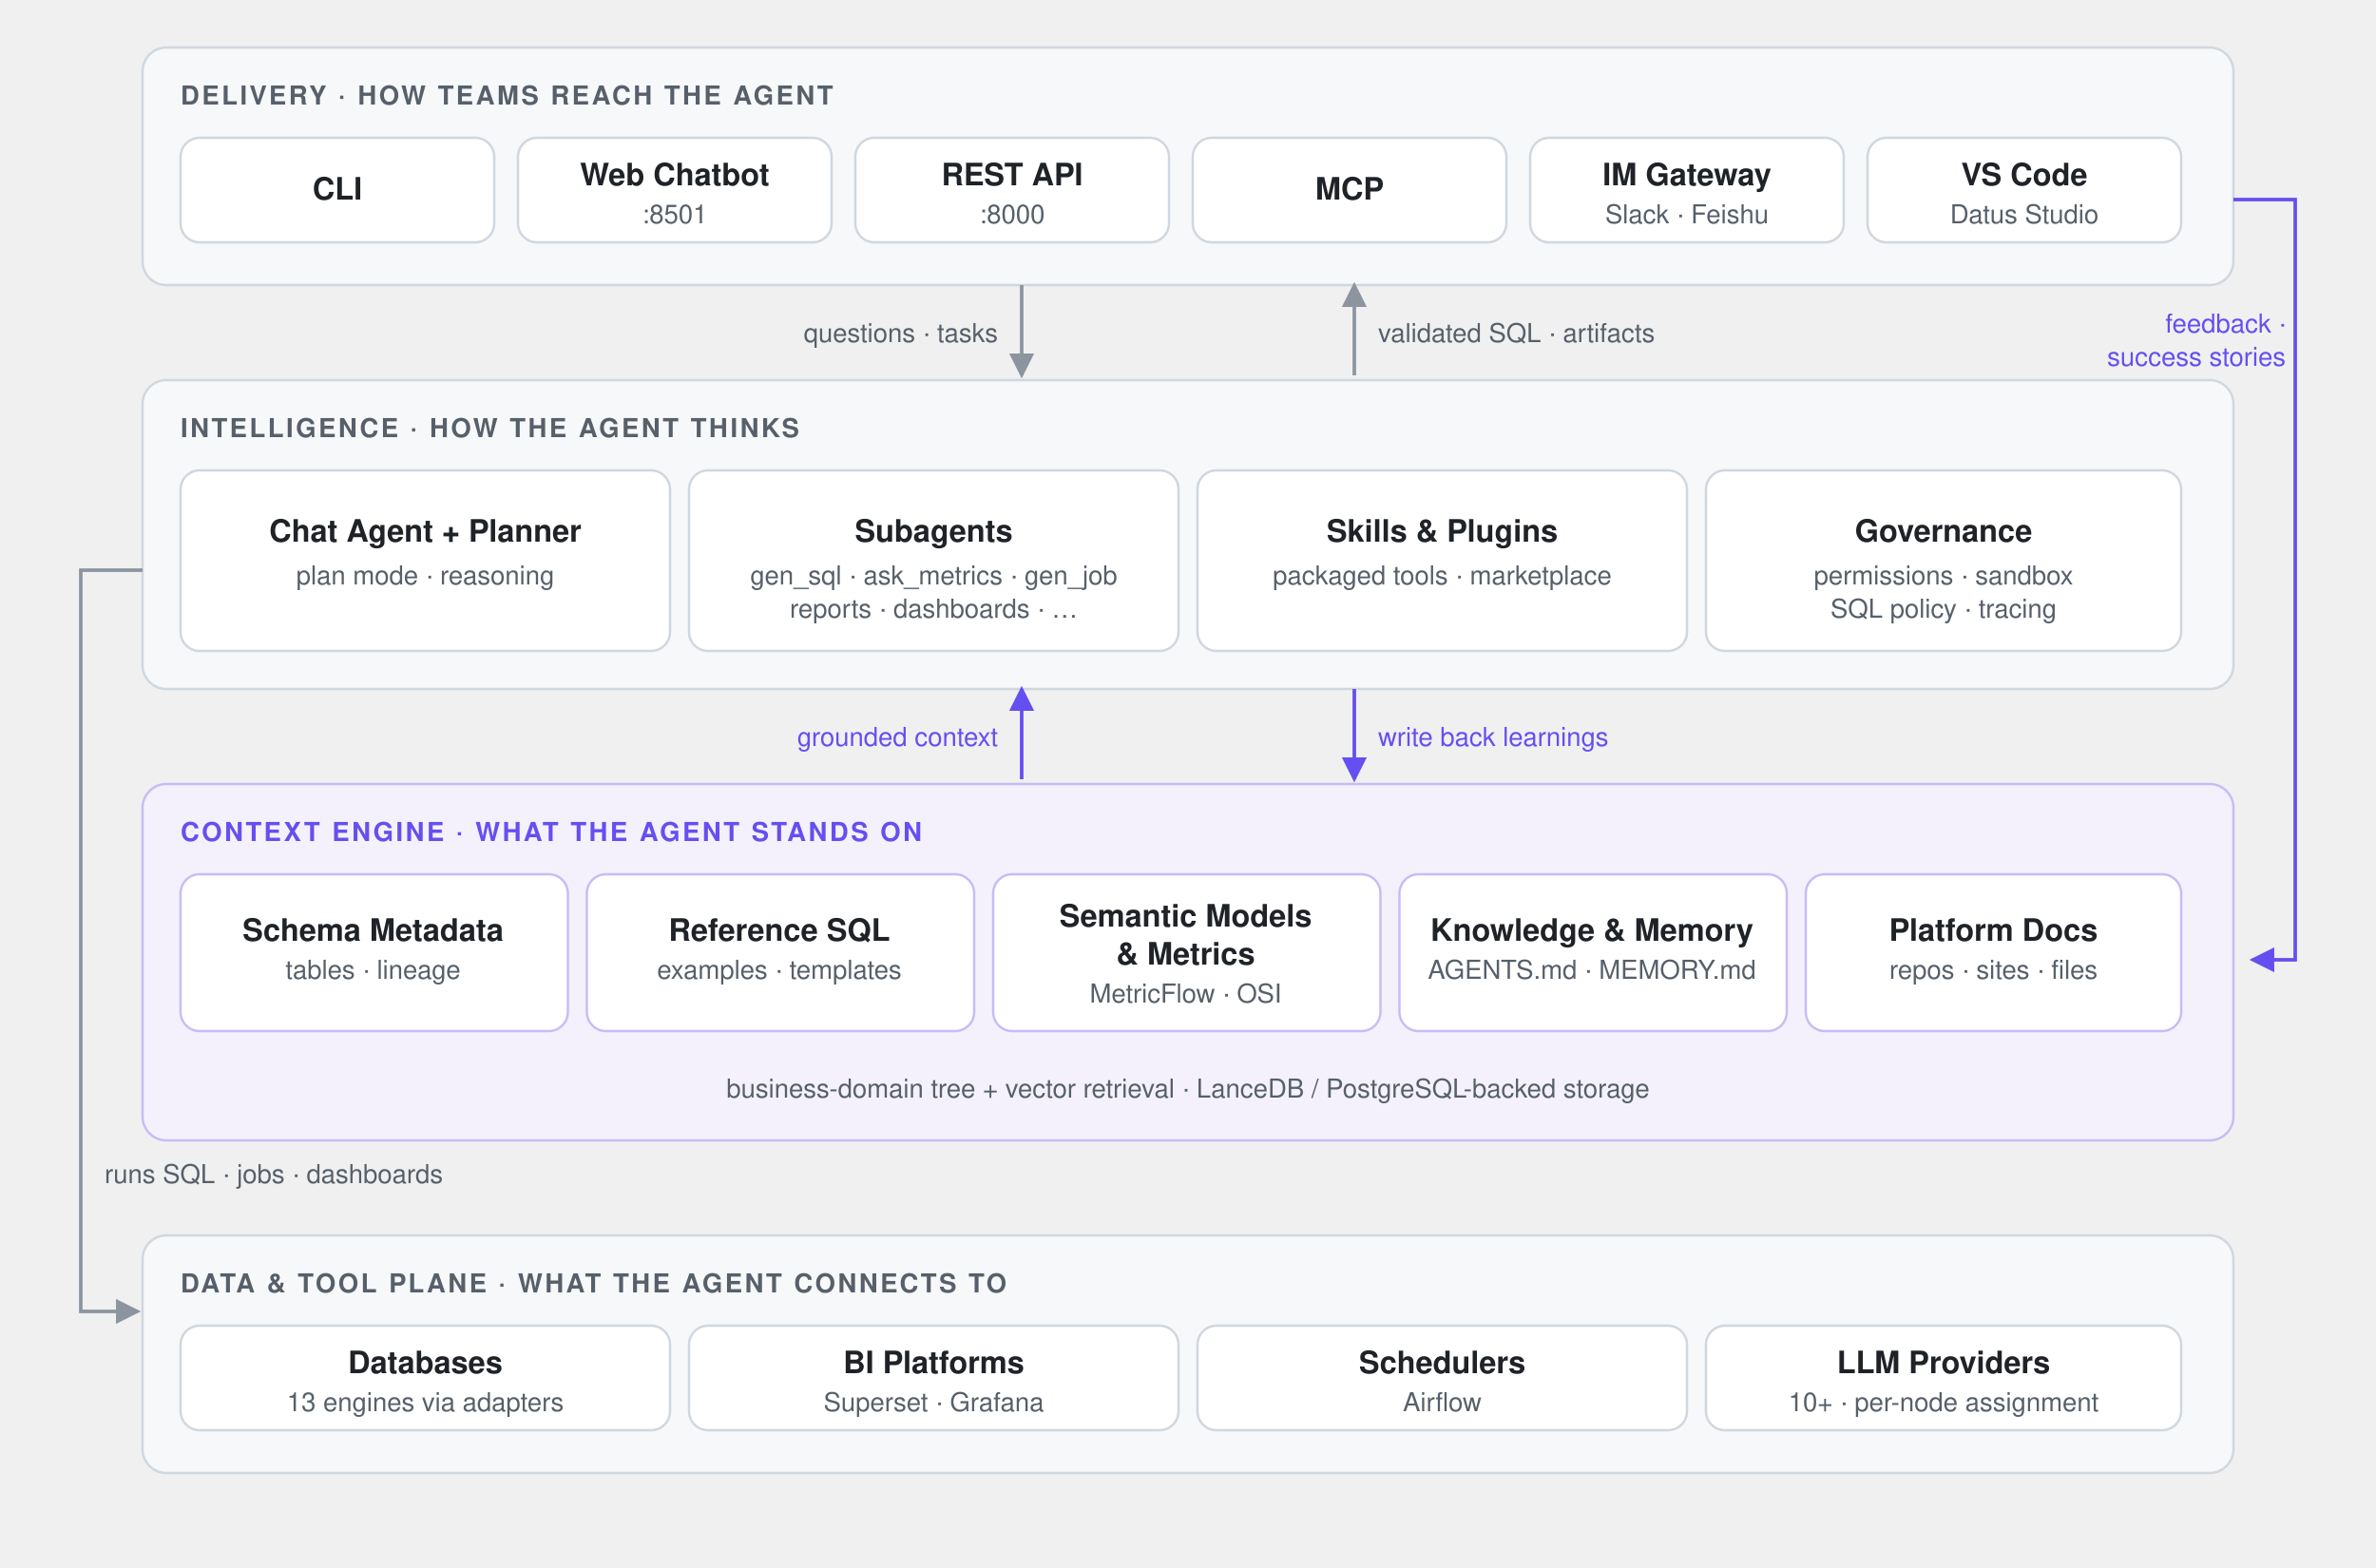
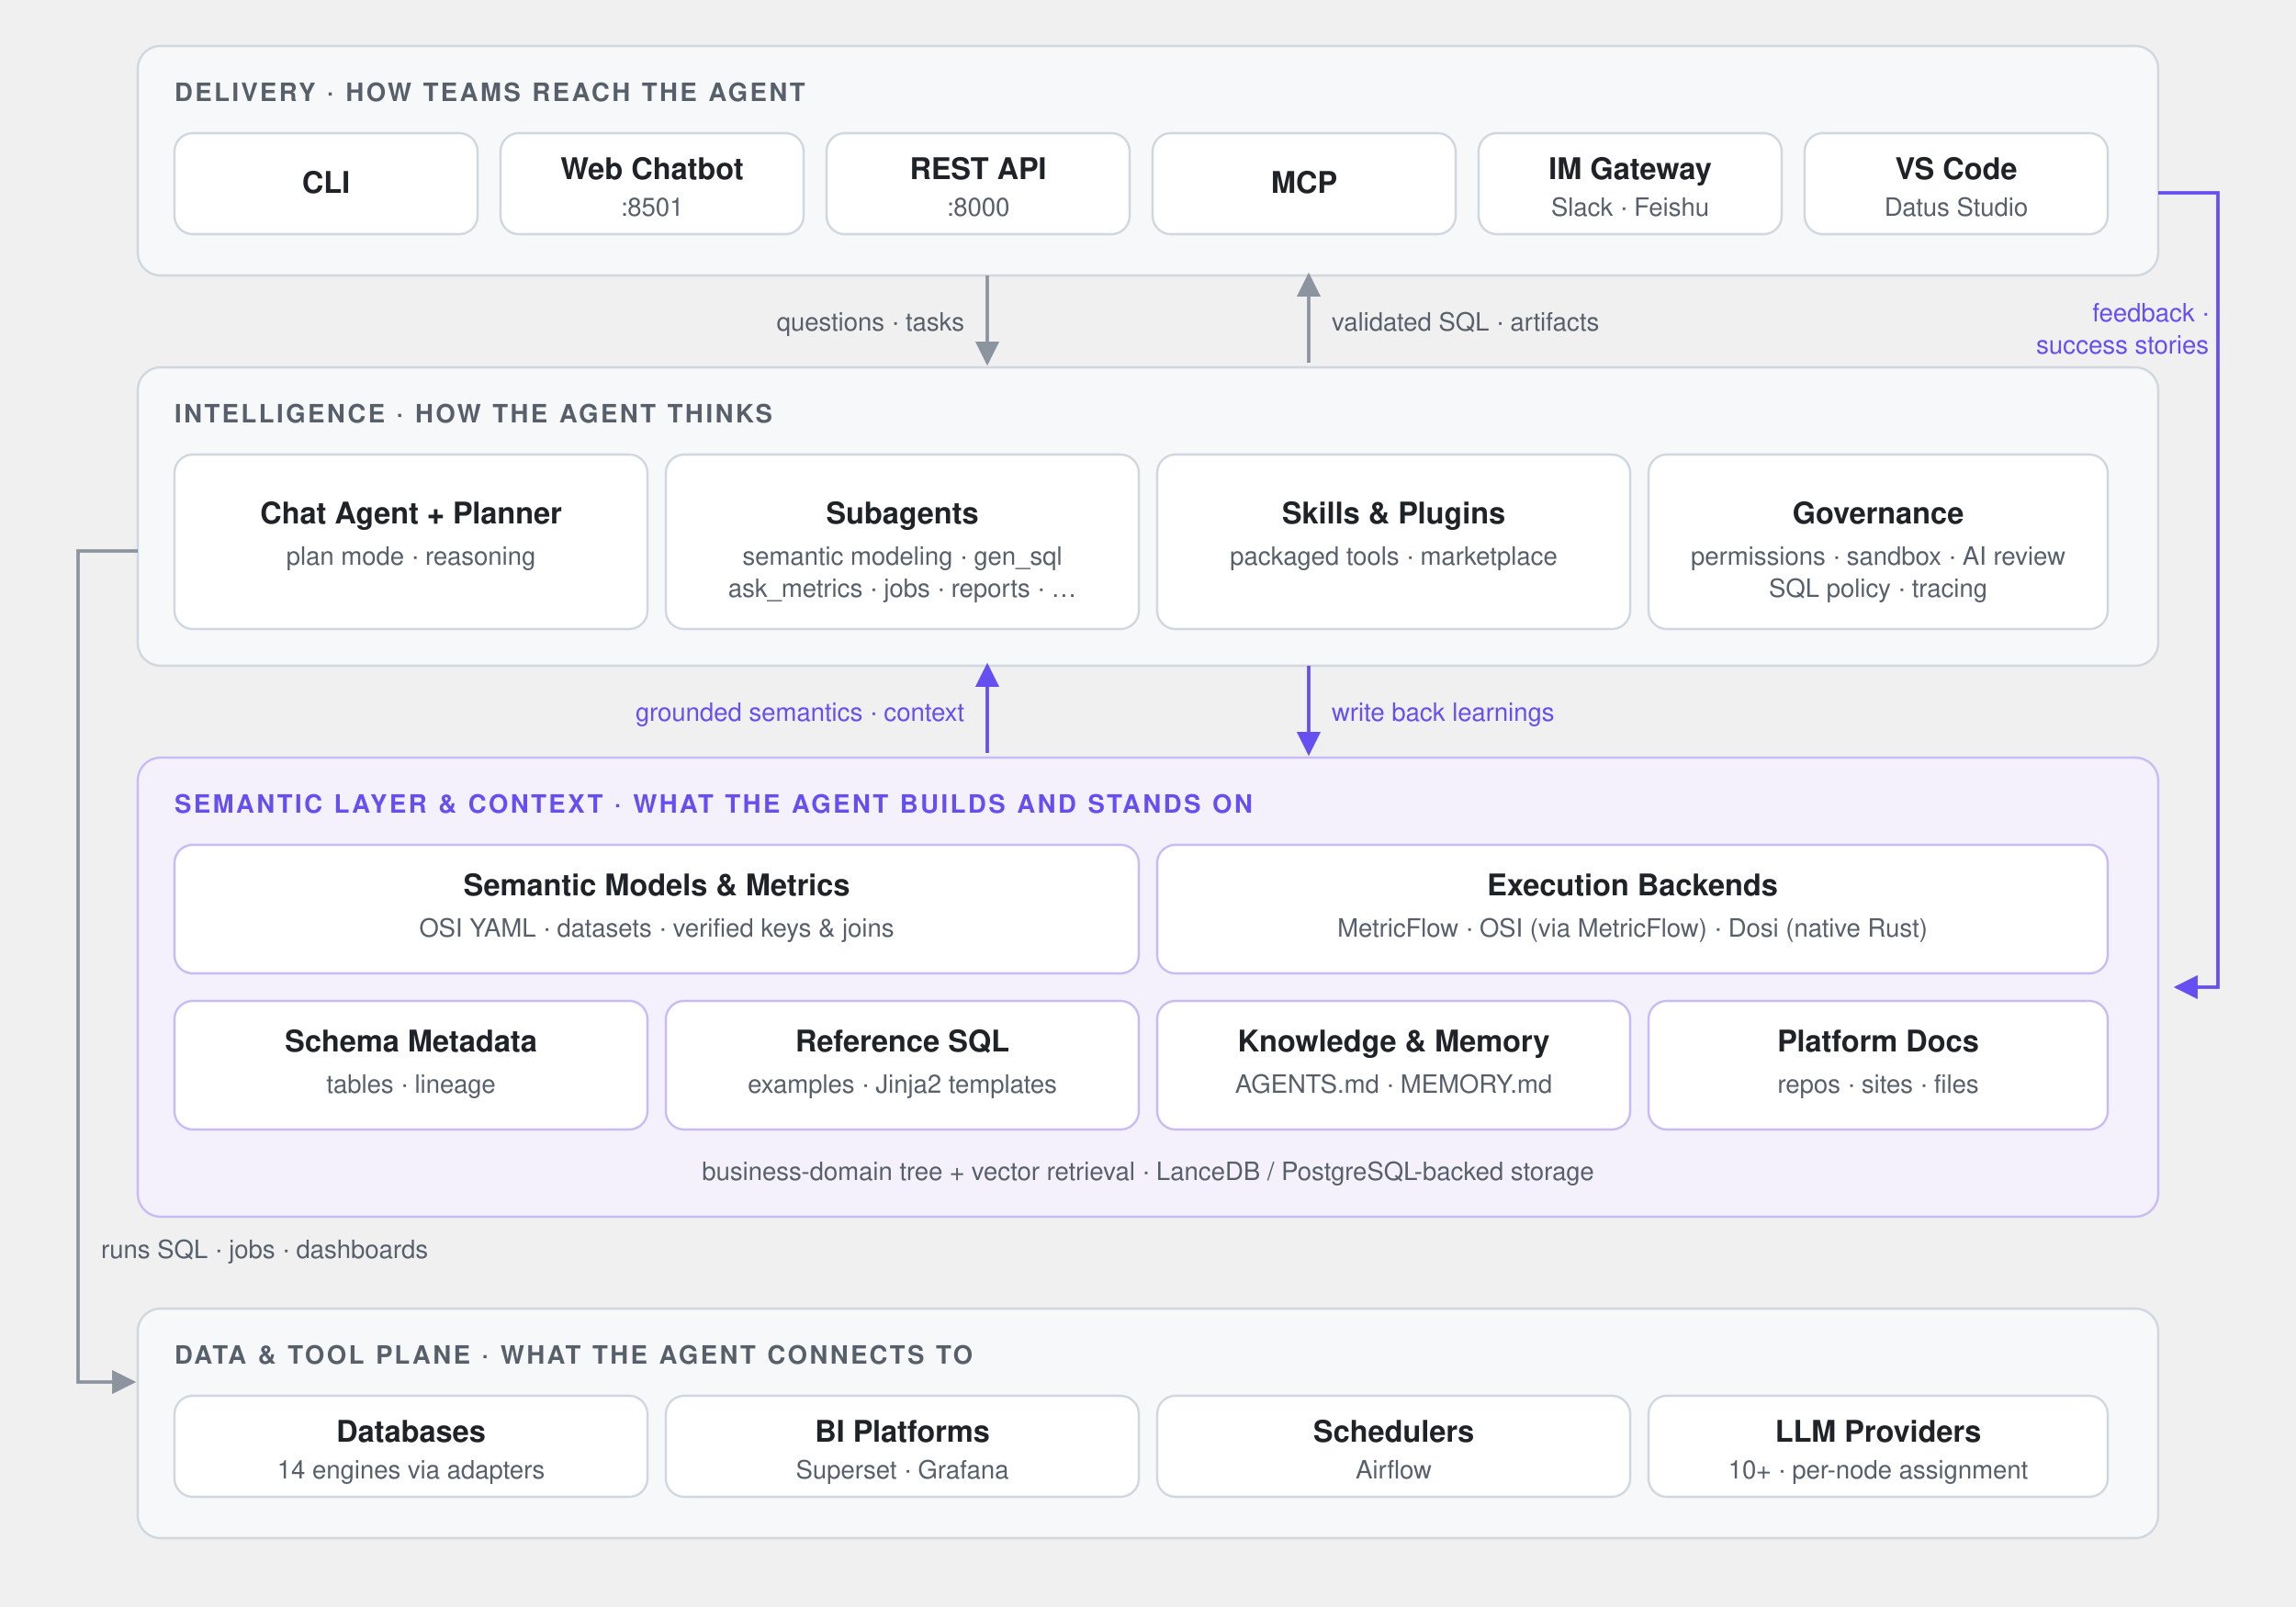
- <svg xmlns="http://www.w3.org/2000/svg" viewBox="0 0 1000 660" role="img" aria-label="Datus architecture: delivery surfaces on top, the agent intelligence layer in the middle grounded in the context engine below, executing against databases, BI, schedulers, and LLM providers; feedback flows back into context.">
+ <svg xmlns="http://www.w3.org/2000/svg" viewBox="0 0 1000 700" role="img" aria-label="Datus architecture: delivery surfaces on top, the agent intelligence layer in the middle, standing on the semantic layer and context it builds, executing against databases, BI, schedulers, and LLM providers; feedback flows back into the semantic layer.">
  <style>
    text { font-family: -apple-system, BlinkMacSystemFont, "Segoe UI", Helvetica, Arial, sans-serif; }
    .band { fill: #f6f8fa; stroke: #d0d7de; }
    .band-accent { fill: #f4f1fd; stroke: #c9bcf5; }
    .chip { fill: #ffffff; stroke: #d0d7de; }
    .chip-accent { fill: #ffffff; stroke: #c9bcf5; }
    .label { fill: #57606a; font-size: 11px; font-weight: 600; letter-spacing: 1px; }
    .label-accent { fill: #654FF0; font-size: 11px; font-weight: 600; letter-spacing: 1px; }
    .title { fill: #1f2328; font-size: 13px; font-weight: 600; }
    .sub { fill: #57606a; font-size: 11px; }
    .flow { stroke: #8c959f; stroke-width: 1.5; fill: none; }
    .flow-accent { stroke: #654FF0; stroke-width: 1.5; fill: none; }
    .flowlabel { fill: #57606a; font-size: 11px; }
    .flowlabel-accent { fill: #654FF0; font-size: 11px; }
    .arrow { fill: #8c959f; }
    .arrow-accent { fill: #654FF0; }
    @media (prefers-color-scheme: dark) {
      .band { fill: #161b22; stroke: #30363d; }
      .band-accent { fill: #1c1832; stroke: #4c3d8f; }
      .chip { fill: #0d1117; stroke: #30363d; }
      .chip-accent { fill: #0d1117; stroke: #4c3d8f; }
      .label { fill: #8b949e; }
      .label-accent { fill: #a78bfa; }
      .title { fill: #e6edf3; }
      .sub { fill: #8b949e; }
      .flow { stroke: #6e7681; }
      .flow-accent { stroke: #a78bfa; }
      .flowlabel { fill: #8b949e; }
      .flowlabel-accent { fill: #a78bfa; }
      .arrow { fill: #6e7681; }
      .arrow-accent { fill: #a78bfa; }
    }
  </style>
  <defs>
    <marker id="ah" viewBox="0 0 8 8" refX="7" refY="4" markerWidth="7" markerHeight="7" orient="auto-start-reverse">
      <path d="M0,0 L8,4 L0,8 z" class="arrow" />
    </marker>
    <marker id="ah-accent" viewBox="0 0 8 8" refX="7" refY="4" markerWidth="7" markerHeight="7" orient="auto-start-reverse">
      <path d="M0,0 L8,4 L0,8 z" class="arrow-accent" />
    </marker>
  </defs>
  <rect x="60" y="20" width="880" height="100" rx="10" class="band" />
  <text x="76" y="44" class="label">DELIVERY · HOW TEAMS REACH THE AGENT</text>
  <g>
    <rect x="76" y="58" width="132" height="44" rx="8" class="chip" />
    <text x="142" y="84" text-anchor="middle" class="title">CLI</text>
    <rect x="218" y="58" width="132" height="44" rx="8" class="chip" />
    <text x="284" y="78" text-anchor="middle" class="title">Web Chatbot</text>
    <text x="284" y="94" text-anchor="middle" class="sub">:8501</text>
    <rect x="360" y="58" width="132" height="44" rx="8" class="chip" />
    <text x="426" y="78" text-anchor="middle" class="title">REST API</text>
    <text x="426" y="94" text-anchor="middle" class="sub">:8000</text>
    <rect x="502" y="58" width="132" height="44" rx="8" class="chip" />
    <text x="568" y="84" text-anchor="middle" class="title">MCP</text>
    <rect x="644" y="58" width="132" height="44" rx="8" class="chip" />
    <text x="710" y="78" text-anchor="middle" class="title">IM Gateway</text>
    <text x="710" y="94" text-anchor="middle" class="sub">Slack · Feishu</text>
    <rect x="786" y="58" width="132" height="44" rx="8" class="chip" />
    <text x="852" y="78" text-anchor="middle" class="title">VS Code</text>
    <text x="852" y="94" text-anchor="middle" class="sub">Datus Studio</text>
  </g>
  <line x1="430" y1="120" x2="430" y2="158" class="flow" marker-end="url(#ah)" />
  <text x="420" y="144" text-anchor="end" class="flowlabel">questions · tasks</text>
  <line x1="570" y1="158" x2="570" y2="120" class="flow" marker-end="url(#ah)" />
  <text x="580" y="144" class="flowlabel">validated SQL · artifacts</text>
  <rect x="60" y="160" width="880" height="130" rx="10" class="band" />
  <text x="76" y="184" class="label">INTELLIGENCE · HOW THE AGENT THINKS</text>
  <g>
    <rect x="76" y="198" width="206" height="76" rx="8" class="chip" />
    <text x="179" y="228" text-anchor="middle" class="title">Chat Agent + Planner</text>
    <text x="179" y="246" text-anchor="middle" class="sub">plan mode · reasoning</text>
    <rect x="290" y="198" width="206" height="76" rx="8" class="chip" />
    <text x="393" y="228" text-anchor="middle" class="title">Subagents</text>
-     <text x="393" y="246" text-anchor="middle" class="sub">gen_sql · ask_metrics · gen_job</text>
-     <text x="393" y="260" text-anchor="middle" class="sub">reports · dashboards · …</text>
+     <text x="393" y="246" text-anchor="middle" class="sub">semantic modeling · gen_sql</text>
+     <text x="393" y="260" text-anchor="middle" class="sub">ask_metrics · jobs · reports · …</text>
    <rect x="504" y="198" width="206" height="76" rx="8" class="chip" />
    <text x="607" y="228" text-anchor="middle" class="title">Skills &amp; Plugins</text>
    <text x="607" y="246" text-anchor="middle" class="sub">packaged tools · marketplace</text>
    <rect x="718" y="198" width="200" height="76" rx="8" class="chip" />
    <text x="818" y="228" text-anchor="middle" class="title">Governance</text>
-     <text x="818" y="246" text-anchor="middle" class="sub">permissions · sandbox</text>
+     <text x="818" y="246" text-anchor="middle" class="sub">permissions · sandbox · AI review</text>
    <text x="818" y="260" text-anchor="middle" class="sub">SQL policy · tracing</text>
  </g>
  <line x1="430" y1="328" x2="430" y2="290" class="flow-accent" marker-end="url(#ah-accent)" />
-   <text x="420" y="314" text-anchor="end" class="flowlabel-accent">grounded context</text>
+   <text x="420" y="314" text-anchor="end" class="flowlabel-accent">grounded semantics · context</text>
  <line x1="570" y1="290" x2="570" y2="328" class="flow-accent" marker-end="url(#ah-accent)" />
  <text x="580" y="314" class="flowlabel-accent">write back learnings</text>
-   <rect x="60" y="330" width="880" height="150" rx="10" class="band-accent" />
-   <text x="76" y="354" class="label-accent">CONTEXT ENGINE · WHAT THE AGENT STANDS ON</text>
+   <rect x="60" y="330" width="880" height="200" rx="10" class="band-accent" />
+   <text x="76" y="354" class="label-accent">SEMANTIC LAYER &amp; CONTEXT · WHAT THE AGENT BUILDS AND STANDS ON</text>
  <g>
-     <rect x="76" y="368" width="163" height="66" rx="8" class="chip-accent" />
-     <text x="157" y="396" text-anchor="middle" class="title">Schema Metadata</text>
-     <text x="157" y="412" text-anchor="middle" class="sub">tables · lineage</text>
-     <rect x="247" y="368" width="163" height="66" rx="8" class="chip-accent" />
-     <text x="328" y="396" text-anchor="middle" class="title">Reference SQL</text>
-     <text x="328" y="412" text-anchor="middle" class="sub">examples · templates</text>
-     <rect x="418" y="368" width="163" height="66" rx="8" class="chip-accent" />
-     <text x="499" y="390" text-anchor="middle" class="title">Semantic Models</text>
-     <text x="499" y="406" text-anchor="middle" class="title">&amp; Metrics</text>
-     <text x="499" y="422" text-anchor="middle" class="sub">MetricFlow · OSI</text>
-     <rect x="589" y="368" width="163" height="66" rx="8" class="chip-accent" />
-     <text x="670" y="396" text-anchor="middle" class="title">Knowledge &amp; Memory</text>
-     <text x="670" y="412" text-anchor="middle" class="sub">AGENTS.md · MEMORY.md</text>
-     <rect x="760" y="368" width="158" height="66" rx="8" class="chip-accent" />
-     <text x="839" y="396" text-anchor="middle" class="title">Platform Docs</text>
-     <text x="839" y="412" text-anchor="middle" class="sub">repos · sites · files</text>
+     <rect x="76" y="368" width="420" height="56" rx="8" class="chip-accent" />
+     <text x="286" y="390" text-anchor="middle" class="title">Semantic Models &amp; Metrics</text>
+     <text x="286" y="408" text-anchor="middle" class="sub">OSI YAML · datasets · verified keys &amp; joins</text>
+     <rect x="504" y="368" width="414" height="56" rx="8" class="chip-accent" />
+     <text x="711" y="390" text-anchor="middle" class="title">Execution Backends</text>
+     <text x="711" y="408" text-anchor="middle" class="sub">MetricFlow · OSI (via MetricFlow) · Dosi (native Rust)</text>
  </g>
-   <text x="500" y="462" text-anchor="middle" class="sub">business-domain tree + vector retrieval · LanceDB / PostgreSQL-backed storage</text>
-   <path d="M 60 240 L 34 240 L 34 552 L 58 552" class="flow" marker-end="url(#ah)" />
-   <text x="44" y="498" text-anchor="start" class="flowlabel">runs SQL · jobs · dashboards</text>
-   <path d="M 940 84 L 966 84 L 966 404 L 948 404" class="flow-accent" marker-end="url(#ah-accent)" />
+   <g>
+     <rect x="76" y="436" width="206" height="56" rx="8" class="chip-accent" />
+     <text x="179" y="458" text-anchor="middle" class="title">Schema Metadata</text>
+     <text x="179" y="476" text-anchor="middle" class="sub">tables · lineage</text>
+     <rect x="290" y="436" width="206" height="56" rx="8" class="chip-accent" />
+     <text x="393" y="458" text-anchor="middle" class="title">Reference SQL</text>
+     <text x="393" y="476" text-anchor="middle" class="sub">examples · Jinja2 templates</text>
+     <rect x="504" y="436" width="206" height="56" rx="8" class="chip-accent" />
+     <text x="607" y="458" text-anchor="middle" class="title">Knowledge &amp; Memory</text>
+     <text x="607" y="476" text-anchor="middle" class="sub">AGENTS.md · MEMORY.md</text>
+     <rect x="718" y="436" width="200" height="56" rx="8" class="chip-accent" />
+     <text x="818" y="458" text-anchor="middle" class="title">Platform Docs</text>
+     <text x="818" y="476" text-anchor="middle" class="sub">repos · sites · files</text>
+   </g>
+   <text x="500" y="514" text-anchor="middle" class="sub">business-domain tree + vector retrieval · LanceDB / PostgreSQL-backed storage</text>
+   <path d="M 60 240 L 34 240 L 34 602 L 58 602" class="flow" marker-end="url(#ah)" />
+   <text x="44" y="548" text-anchor="start" class="flowlabel">runs SQL · jobs · dashboards</text>
+   <path d="M 940 84 L 966 84 L 966 430 L 948 430" class="flow-accent" marker-end="url(#ah-accent)" />
  <text x="962" y="140" text-anchor="end" class="flowlabel-accent">feedback ·</text>
  <text x="962" y="154" text-anchor="end" class="flowlabel-accent">success stories</text>
-   <rect x="60" y="520" width="880" height="100" rx="10" class="band" />
-   <text x="76" y="544" class="label">DATA &amp; TOOL PLANE · WHAT THE AGENT CONNECTS TO</text>
+   <rect x="60" y="570" width="880" height="100" rx="10" class="band" />
+   <text x="76" y="594" class="label">DATA &amp; TOOL PLANE · WHAT THE AGENT CONNECTS TO</text>
  <g>
-     <rect x="76" y="558" width="206" height="44" rx="8" class="chip" />
-     <text x="179" y="578" text-anchor="middle" class="title">Databases</text>
-     <text x="179" y="594" text-anchor="middle" class="sub">13 engines via adapters</text>
-     <rect x="290" y="558" width="206" height="44" rx="8" class="chip" />
-     <text x="393" y="578" text-anchor="middle" class="title">BI Platforms</text>
-     <text x="393" y="594" text-anchor="middle" class="sub">Superset · Grafana</text>
-     <rect x="504" y="558" width="206" height="44" rx="8" class="chip" />
-     <text x="607" y="578" text-anchor="middle" class="title">Schedulers</text>
-     <text x="607" y="594" text-anchor="middle" class="sub">Airflow</text>
-     <rect x="718" y="558" width="200" height="44" rx="8" class="chip" />
-     <text x="818" y="578" text-anchor="middle" class="title">LLM Providers</text>
-     <text x="818" y="594" text-anchor="middle" class="sub">10+ · per-node assignment</text>
+     <rect x="76" y="608" width="206" height="44" rx="8" class="chip" />
+     <text x="179" y="628" text-anchor="middle" class="title">Databases</text>
+     <text x="179" y="644" text-anchor="middle" class="sub">14 engines via adapters</text>
+     <rect x="290" y="608" width="206" height="44" rx="8" class="chip" />
+     <text x="393" y="628" text-anchor="middle" class="title">BI Platforms</text>
+     <text x="393" y="644" text-anchor="middle" class="sub">Superset · Grafana</text>
+     <rect x="504" y="608" width="206" height="44" rx="8" class="chip" />
+     <text x="607" y="628" text-anchor="middle" class="title">Schedulers</text>
+     <text x="607" y="644" text-anchor="middle" class="sub">Airflow</text>
+     <rect x="718" y="608" width="200" height="44" rx="8" class="chip" />
+     <text x="818" y="628" text-anchor="middle" class="title">LLM Providers</text>
+     <text x="818" y="644" text-anchor="middle" class="sub">10+ · per-node assignment</text>
  </g>
</svg>
